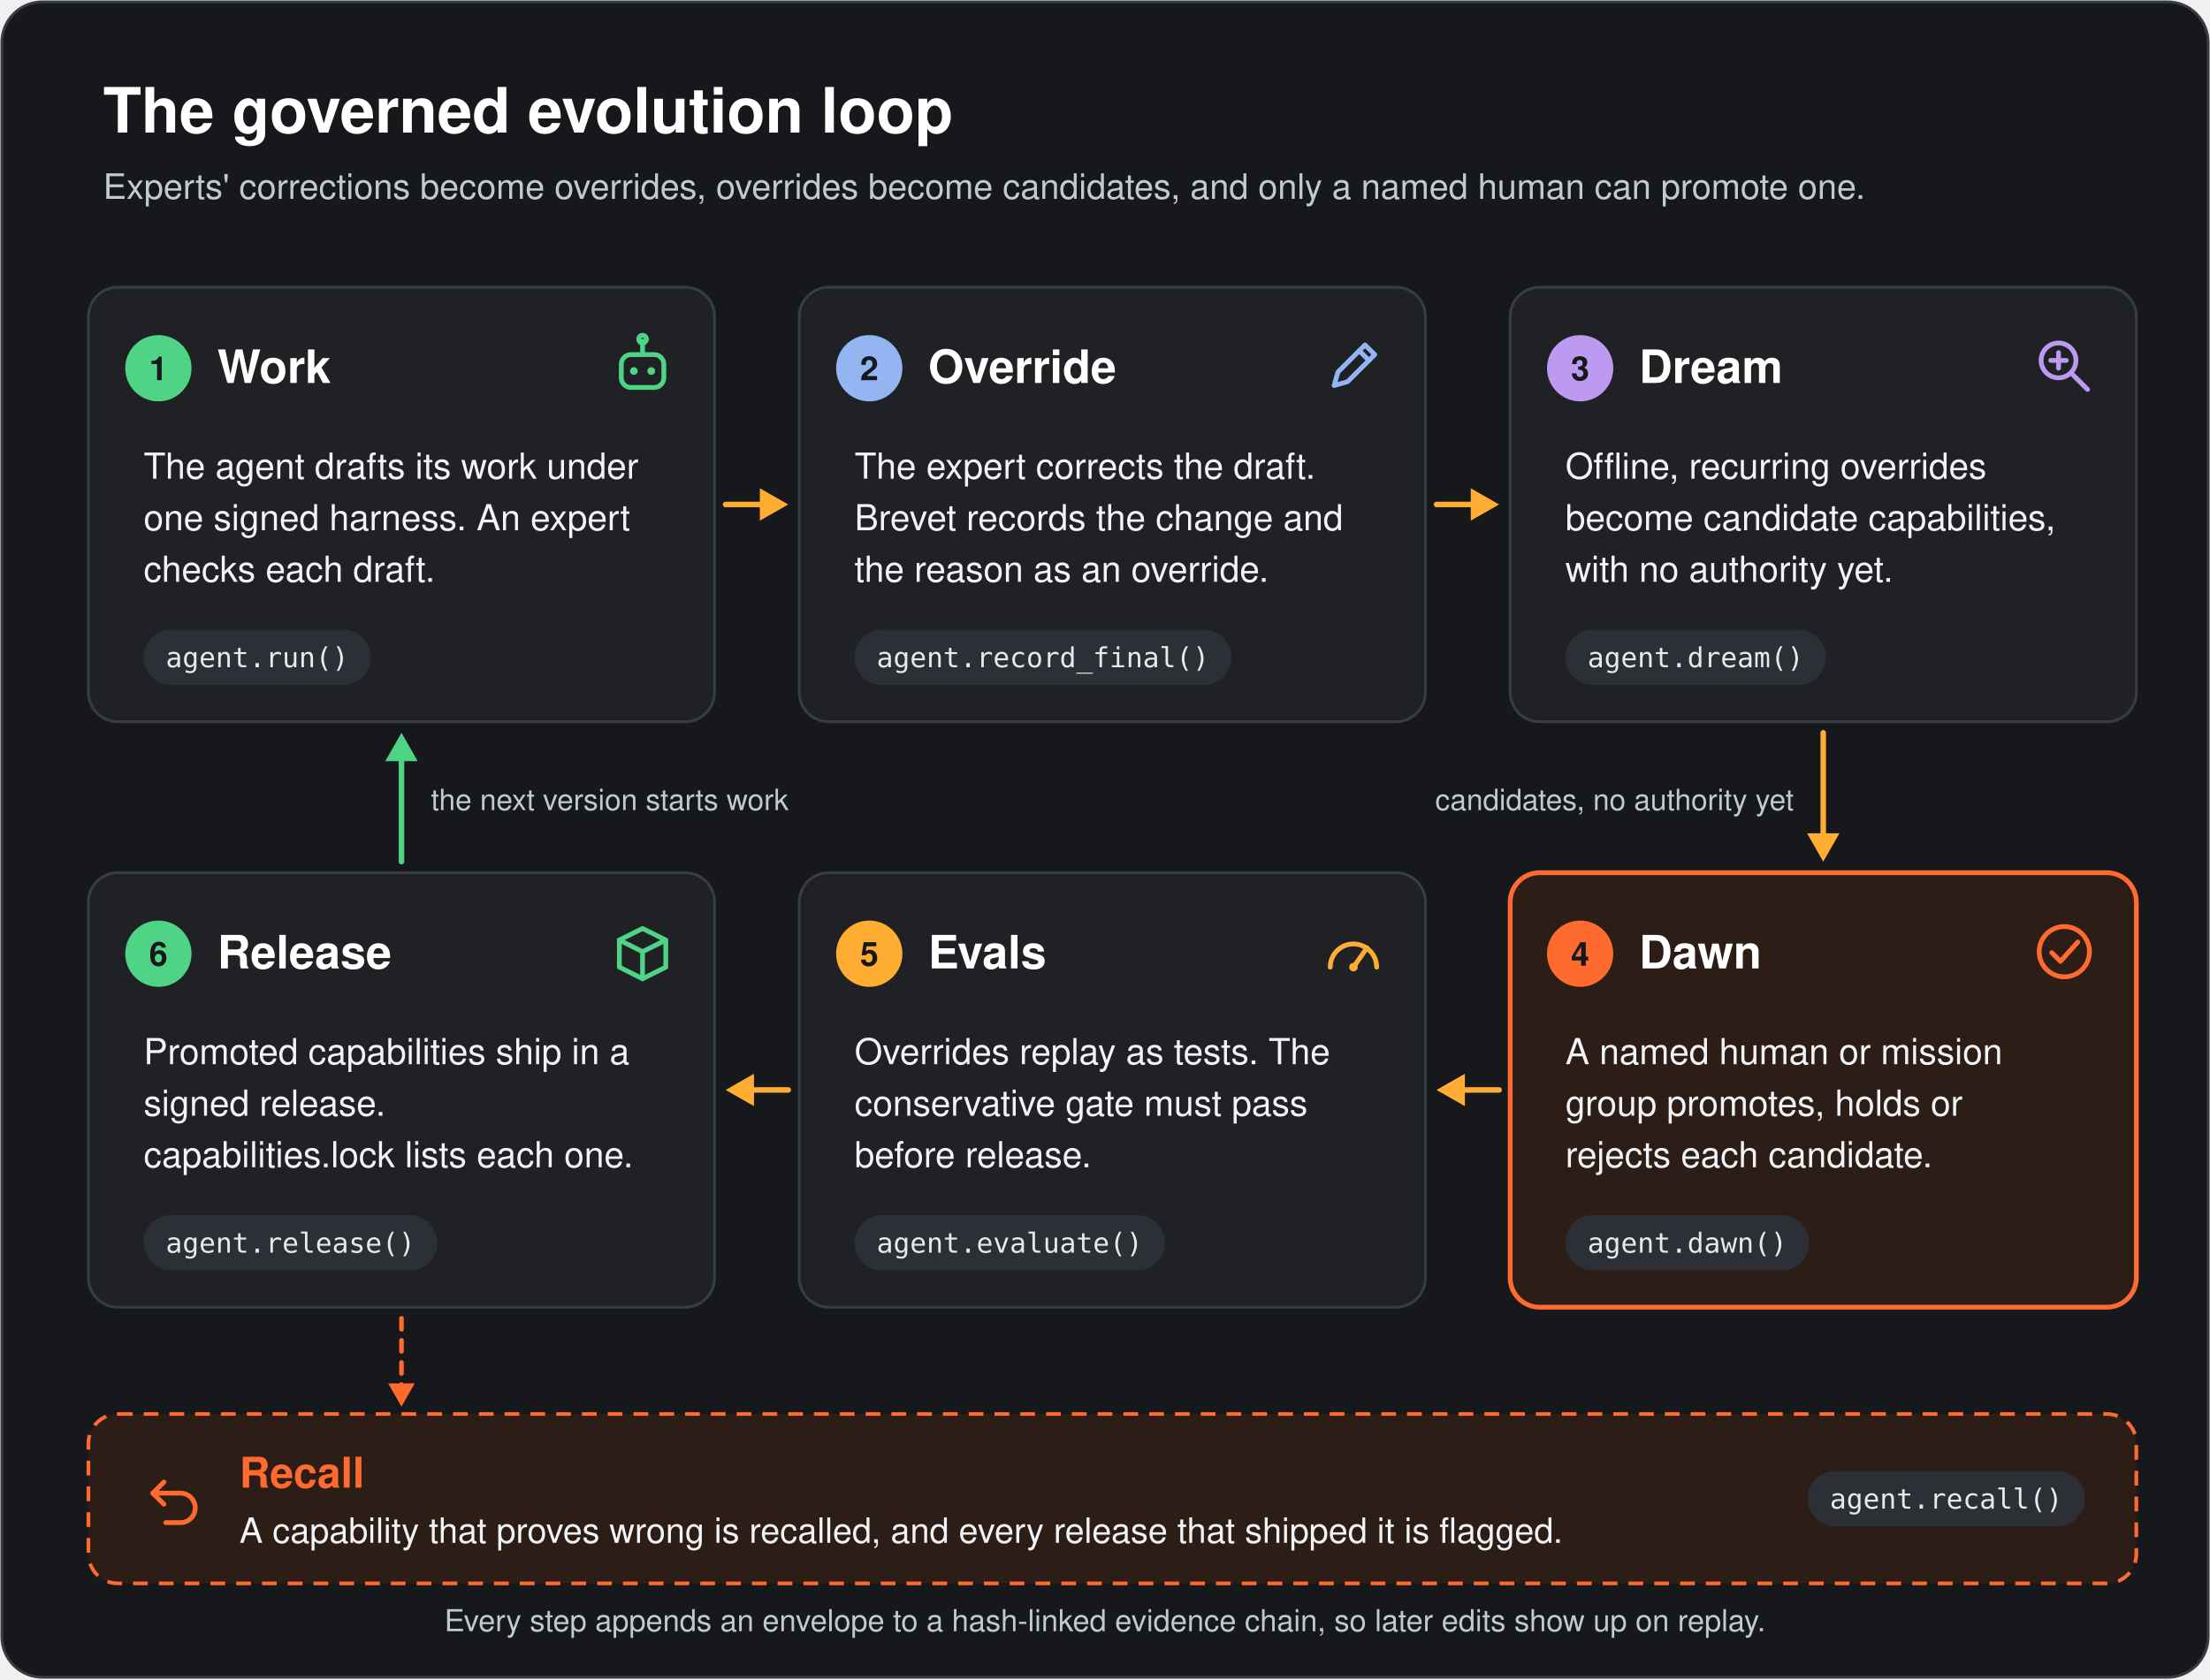
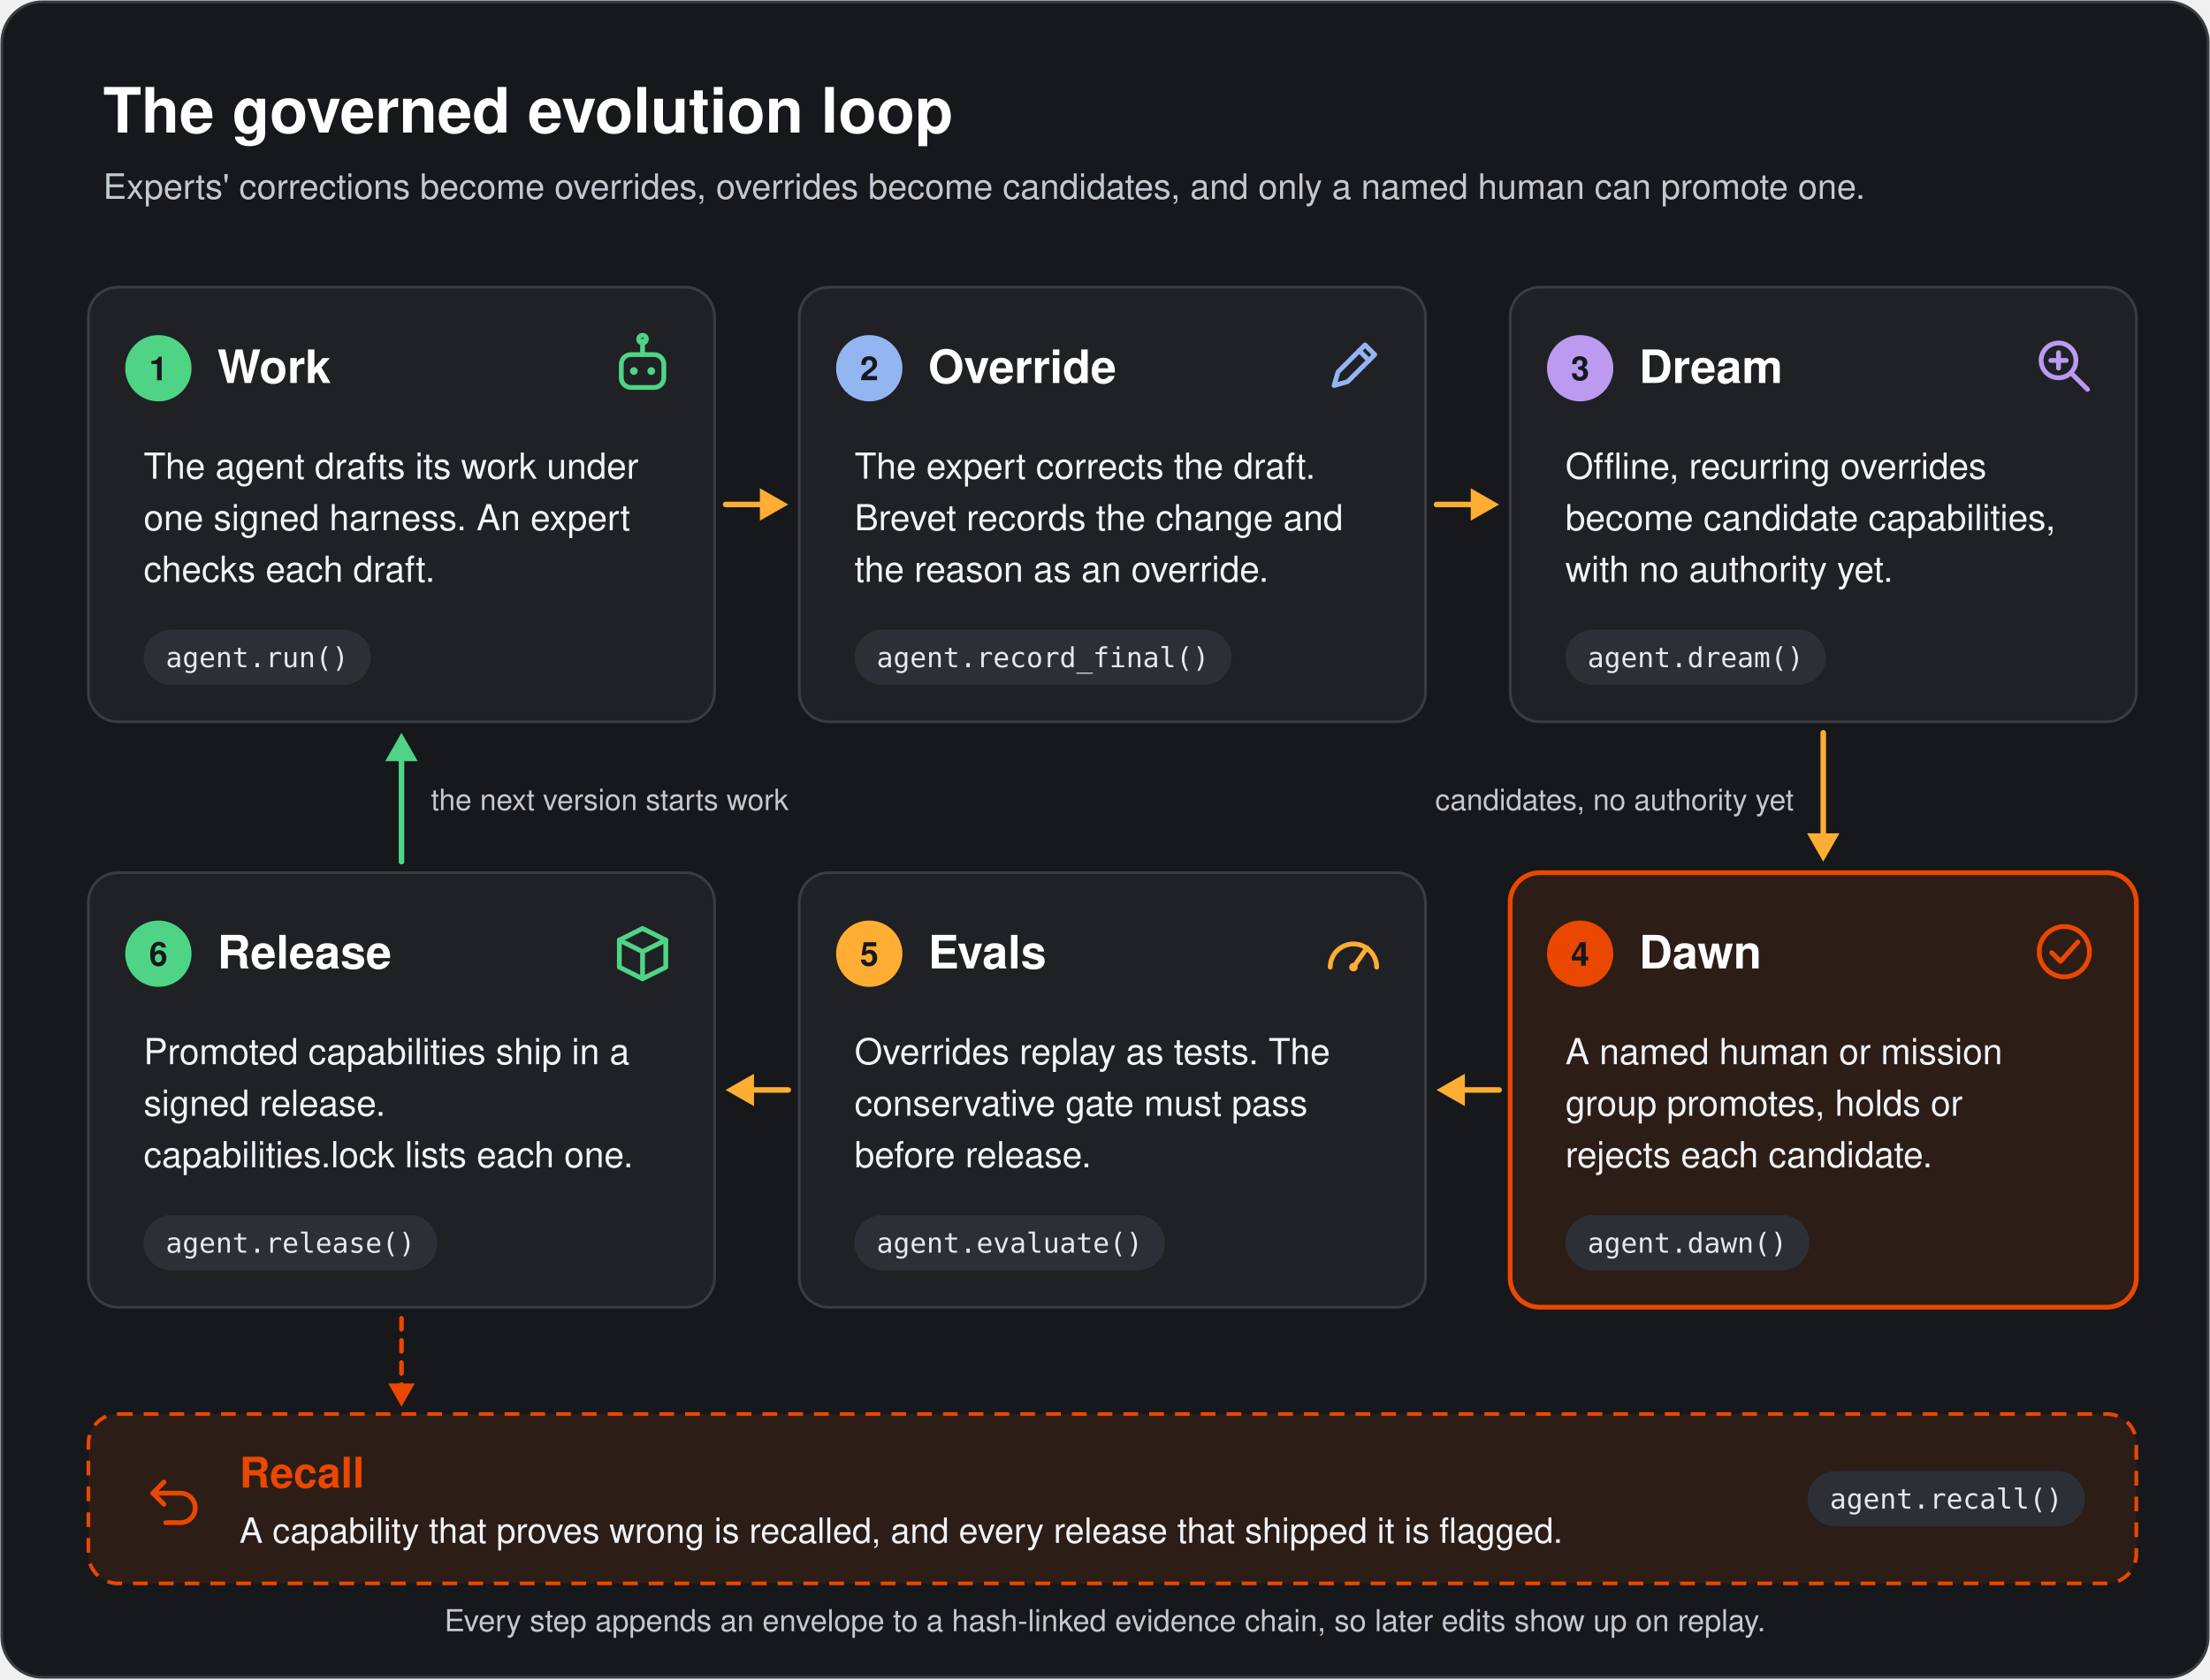
<svg xmlns="http://www.w3.org/2000/svg" viewBox="0 0 1200 912" width="1200" height="912" role="img" aria-label="The governed evolution loop: work, override, dream, dawn, evals, release, and recall">
  <rect x="1" y="1" width="1198" height="910" rx="22" fill="#16181B" stroke="#383C43" stroke-width="1.5" />
  <text x="56" y="72" font-family="Helvetica, Arial, 'Liberation Sans', sans-serif" font-size="34" font-weight="700" fill="#FFFFFF" text-anchor="start">The governed evolution loop</text>
  <text x="56" y="108" font-family="Helvetica, Arial, 'Liberation Sans', sans-serif" font-size="19" fill="#C3C9D1" text-anchor="start">Experts' corrections become overrides, overrides become candidates, and only a named human can promote one.</text>
  <rect x="48" y="156" width="340" height="236" rx="16" fill="#1F2125" stroke="#383C43" stroke-width="1.5" />
  <circle cx="86" cy="200" r="18" fill="#4FD486" />
  <text x="86" y="206.5" font-family="Helvetica, Arial, 'Liberation Sans', sans-serif" font-size="18" font-weight="700" fill="#16181B" text-anchor="middle">1</text>
  <text x="118" y="208" font-family="Helvetica, Arial, 'Liberation Sans', sans-serif" font-size="25" font-weight="700" fill="#FFFFFF" text-anchor="start">Work</text>
  <g transform="translate(330,180) scale(1.05)" fill="none" stroke="#4FD486" stroke-width="2.48" stroke-linecap="round" stroke-linejoin="round">
    <rect x="7" y="12" width="22" height="17" rx="5" />
    <line x1="18" y1="5" x2="18" y2="12" />
    <circle cx="18" cy="4" r="2" />
    <circle cx="13.5" cy="20.5" r="2" fill="#4FD486" stroke="none" />
    <circle cx="22.5" cy="20.5" r="2" fill="#4FD486" stroke="none" />
  </g>
  <text x="78" y="260" font-family="Helvetica, Arial, 'Liberation Sans', sans-serif" font-size="19.5" fill="#F1F3F6" text-anchor="start">The agent drafts its work under</text>
  <text x="78" y="288" font-family="Helvetica, Arial, 'Liberation Sans', sans-serif" font-size="19.5" fill="#F1F3F6" text-anchor="start">one signed harness. An expert</text>
  <text x="78" y="316" font-family="Helvetica, Arial, 'Liberation Sans', sans-serif" font-size="19.5" fill="#F1F3F6" text-anchor="start">checks each draft.</text>
  <rect x="78" y="342" width="123.344" height="30" rx="15.0" fill="#2C3036" />
  <text x="90" y="362.4" font-family="Menlo, Consolas, 'DejaVu Sans Mono', monospace" font-size="15" fill="#E6E9ED" text-anchor="start">agent.run()</text>
  <rect x="434" y="156" width="340" height="236" rx="16" fill="#1F2125" stroke="#383C43" stroke-width="1.5" />
  <circle cx="472" cy="200" r="18" fill="#93B6F2" />
  <text x="472" y="206.5" font-family="Helvetica, Arial, 'Liberation Sans', sans-serif" font-size="18" font-weight="700" fill="#16181B" text-anchor="middle">2</text>
  <text x="504" y="208" font-family="Helvetica, Arial, 'Liberation Sans', sans-serif" font-size="25" font-weight="700" fill="#FFFFFF" text-anchor="start">Override</text>
  <g transform="translate(716,180) scale(1.05)" fill="none" stroke="#93B6F2" stroke-width="2.48" stroke-linecap="round" stroke-linejoin="round">
    <path d="M8 28 L10 21 L24 7 L29 12 L15 26 Z" />
    <path d="M21 10 L26 15" />
  </g>
  <text x="464" y="260" font-family="Helvetica, Arial, 'Liberation Sans', sans-serif" font-size="19.5" fill="#F1F3F6" text-anchor="start">The expert corrects the draft.</text>
  <text x="464" y="288" font-family="Helvetica, Arial, 'Liberation Sans', sans-serif" font-size="19.5" fill="#F1F3F6" text-anchor="start">Brevet records the change and</text>
  <text x="464" y="316" font-family="Helvetica, Arial, 'Liberation Sans', sans-serif" font-size="19.5" fill="#F1F3F6" text-anchor="start">the reason as an override.</text>
  <rect x="464" y="342" width="204.625" height="30" rx="15.0" fill="#2C3036" />
  <text x="476" y="362.4" font-family="Menlo, Consolas, 'DejaVu Sans Mono', monospace" font-size="15" fill="#E6E9ED" text-anchor="start">agent.record_final()</text>
  <rect x="820" y="156" width="340" height="236" rx="16" fill="#1F2125" stroke="#383C43" stroke-width="1.5" />
  <circle cx="858" cy="200" r="18" fill="#BB9AF0" />
  <text x="858" y="206.5" font-family="Helvetica, Arial, 'Liberation Sans', sans-serif" font-size="18" font-weight="700" fill="#16181B" text-anchor="middle">3</text>
  <text x="890" y="208" font-family="Helvetica, Arial, 'Liberation Sans', sans-serif" font-size="25" font-weight="700" fill="#FFFFFF" text-anchor="start">Dream</text>
  <g transform="translate(1102,180) scale(1.05)" fill="none" stroke="#BB9AF0" stroke-width="2.48" stroke-linecap="round" stroke-linejoin="round">
    <circle cx="15" cy="15" r="9" />
    <path d="M22 22 L30 30" />
    <path d="M11 15 h8 M15 11 v8" />
  </g>
  <text x="850" y="260" font-family="Helvetica, Arial, 'Liberation Sans', sans-serif" font-size="19.5" fill="#F1F3F6" text-anchor="start">Offline, recurring overrides</text>
  <text x="850" y="288" font-family="Helvetica, Arial, 'Liberation Sans', sans-serif" font-size="19.5" fill="#F1F3F6" text-anchor="start">become candidate capabilities,</text>
  <text x="850" y="316" font-family="Helvetica, Arial, 'Liberation Sans', sans-serif" font-size="19.5" fill="#F1F3F6" text-anchor="start">with no authority yet.</text>
  <rect x="850" y="342" width="141.406" height="30" rx="15.0" fill="#2C3036" />
  <text x="862" y="362.4" font-family="Menlo, Consolas, 'DejaVu Sans Mono', monospace" font-size="15" fill="#E6E9ED" text-anchor="start">agent.dream()</text>
-   <rect x="820" y="474" width="340" height="236" rx="16" fill="#2D1D17" stroke="#FF6A2E" stroke-width="2.6" />
-   <circle cx="858" cy="518" r="18" fill="#FF6A2E" />
+   <rect x="820" y="474" width="340" height="236" rx="16" fill="#2D1D17" stroke="#EA4700" stroke-width="2.6" />
+   <circle cx="858" cy="518" r="18" fill="#EA4700" />
  <text x="858" y="524.5" font-family="Helvetica, Arial, 'Liberation Sans', sans-serif" font-size="18" font-weight="700" fill="#16181B" text-anchor="middle">4</text>
  <text x="890" y="526" font-family="Helvetica, Arial, 'Liberation Sans', sans-serif" font-size="25" font-weight="700" fill="#FFFFFF" text-anchor="start">Dawn</text>
-   <g transform="translate(1102,498) scale(1.05)" fill="none" stroke="#FF6A2E" stroke-width="2.48" stroke-linecap="round" stroke-linejoin="round">
+   <g transform="translate(1102,498) scale(1.05)" fill="none" stroke="#EA4700" stroke-width="2.48" stroke-linecap="round" stroke-linejoin="round">
    <circle cx="18" cy="18" r="13" />
    <path d="M11.5 18.5 L16 23 L25 13" />
  </g>
  <text x="850" y="578" font-family="Helvetica, Arial, 'Liberation Sans', sans-serif" font-size="19.5" fill="#F1F3F6" text-anchor="start">A named human or mission</text>
  <text x="850" y="606" font-family="Helvetica, Arial, 'Liberation Sans', sans-serif" font-size="19.5" fill="#F1F3F6" text-anchor="start">group promotes, holds or</text>
  <text x="850" y="634" font-family="Helvetica, Arial, 'Liberation Sans', sans-serif" font-size="19.5" fill="#F1F3F6" text-anchor="start">rejects each candidate.</text>
  <rect x="850" y="660" width="132.375" height="30" rx="15.0" fill="#2C3036" />
  <text x="862" y="680.4" font-family="Menlo, Consolas, 'DejaVu Sans Mono', monospace" font-size="15" fill="#E6E9ED" text-anchor="start">agent.dawn()</text>
  <rect x="434" y="474" width="340" height="236" rx="16" fill="#1F2125" stroke="#383C43" stroke-width="1.5" />
  <circle cx="472" cy="518" r="18" fill="#FFAD33" />
  <text x="472" y="524.5" font-family="Helvetica, Arial, 'Liberation Sans', sans-serif" font-size="18" font-weight="700" fill="#16181B" text-anchor="middle">5</text>
  <text x="504" y="526" font-family="Helvetica, Arial, 'Liberation Sans', sans-serif" font-size="25" font-weight="700" fill="#FFFFFF" text-anchor="start">Evals</text>
  <g transform="translate(716,498) scale(1.05)" fill="none" stroke="#FFAD33" stroke-width="2.48" stroke-linecap="round" stroke-linejoin="round">
    <path d="M6 26 A12 12 0 0 1 30 26" />
    <path d="M18 26 L25 16" />
    <circle cx="18" cy="26" r="2.2" fill="#FFAD33" stroke="none" />
  </g>
  <text x="464" y="578" font-family="Helvetica, Arial, 'Liberation Sans', sans-serif" font-size="19.5" fill="#F1F3F6" text-anchor="start">Overrides replay as tests. The</text>
  <text x="464" y="606" font-family="Helvetica, Arial, 'Liberation Sans', sans-serif" font-size="19.5" fill="#F1F3F6" text-anchor="start">conservative gate must pass</text>
  <text x="464" y="634" font-family="Helvetica, Arial, 'Liberation Sans', sans-serif" font-size="19.5" fill="#F1F3F6" text-anchor="start">before release.</text>
  <rect x="464" y="660" width="168.5" height="30" rx="15.0" fill="#2C3036" />
  <text x="476" y="680.4" font-family="Menlo, Consolas, 'DejaVu Sans Mono', monospace" font-size="15" fill="#E6E9ED" text-anchor="start">agent.evaluate()</text>
  <rect x="48" y="474" width="340" height="236" rx="16" fill="#1F2125" stroke="#383C43" stroke-width="1.5" />
  <circle cx="86" cy="518" r="18" fill="#4FD486" />
  <text x="86" y="524.5" font-family="Helvetica, Arial, 'Liberation Sans', sans-serif" font-size="18" font-weight="700" fill="#16181B" text-anchor="middle">6</text>
  <text x="118" y="526" font-family="Helvetica, Arial, 'Liberation Sans', sans-serif" font-size="25" font-weight="700" fill="#FFFFFF" text-anchor="start">Release</text>
  <g transform="translate(330,498) scale(1.05)" fill="none" stroke="#4FD486" stroke-width="2.48" stroke-linecap="round" stroke-linejoin="round">
    <path d="M6 12 L18 6 L30 12 L30 26 L18 32 L6 26 Z" />
    <path d="M6 12 L18 18 L30 12" />
    <path d="M18 18 L18 32" />
  </g>
  <text x="78" y="578" font-family="Helvetica, Arial, 'Liberation Sans', sans-serif" font-size="19.5" fill="#F1F3F6" text-anchor="start">Promoted capabilities ship in a</text>
  <text x="78" y="606" font-family="Helvetica, Arial, 'Liberation Sans', sans-serif" font-size="19.5" fill="#F1F3F6" text-anchor="start">signed release.</text>
  <text x="78" y="634" font-family="Helvetica, Arial, 'Liberation Sans', sans-serif" font-size="19.5" fill="#F1F3F6" text-anchor="start">capabilities.lock lists each one.</text>
  <rect x="78" y="660" width="159.469" height="30" rx="15.0" fill="#2C3036" />
  <text x="90" y="680.4" font-family="Menlo, Consolas, 'DejaVu Sans Mono', monospace" font-size="15" fill="#E6E9ED" text-anchor="start">agent.release()</text>
  <line x1="394" y1="274.0" x2="413" y2="274.0" stroke="#FFAD33" stroke-width="3" stroke-linecap="round" />
  <polygon points="428.0,274.0 412.6,265.2 412.6,282.8" fill="#FFAD33" />
  <line x1="780" y1="274.0" x2="799" y2="274.0" stroke="#FFAD33" stroke-width="3" stroke-linecap="round" />
  <polygon points="814.0,274.0 798.6,265.2 798.6,282.8" fill="#FFAD33" />
  <line x1="990.0" y1="398" x2="990.0" y2="453" stroke="#FFAD33" stroke-width="3" stroke-linecap="round" />
  <polygon points="990.0,468.0 981.2,452.6 998.8,452.6" fill="#FFAD33" />
  <text x="974.0" y="440" font-family="Helvetica, Arial, 'Liberation Sans', sans-serif" font-size="16" fill="#C3C9D1" text-anchor="end">candidates, no authority yet</text>
  <line x1="814" y1="592.0" x2="795" y2="592.0" stroke="#FFAD33" stroke-width="3" stroke-linecap="round" />
  <polygon points="780.0,592.0 795.4,583.2 795.4,600.8" fill="#FFAD33" />
  <line x1="428" y1="592.0" x2="409" y2="592.0" stroke="#FFAD33" stroke-width="3" stroke-linecap="round" />
  <polygon points="394.0,592.0 409.4,583.2 409.4,600.8" fill="#FFAD33" />
  <line x1="218.0" y1="468" x2="218.0" y2="413" stroke="#4FD486" stroke-width="3" stroke-linecap="round" />
  <polygon points="218.0,398.0 209.2,413.4 226.8,413.4" fill="#4FD486" />
  <text x="234.0" y="440" font-family="Helvetica, Arial, 'Liberation Sans', sans-serif" font-size="16" fill="#C3C9D1" text-anchor="start">the next version starts work</text>
-   <line x1="218.0" y1="716" x2="218.0" y2="753" stroke="#FF6A2E" stroke-width="2.5" stroke-linecap="round" stroke-dasharray="6 6" />
-   <polygon points="218.0,764.0 210.8,751.4 225.2,751.4" fill="#FF6A2E" />
-   <rect x="48" y="768" width="1112" height="92" rx="16" fill="#2D1D17" stroke="#FF6A2E" stroke-width="2" stroke-dasharray="8 6" />
-   <g transform="translate(76,796) scale(1.0)" fill="none" stroke="#FF6A2E" stroke-width="2.60" stroke-linecap="round" stroke-linejoin="round">
+   <line x1="218.0" y1="716" x2="218.0" y2="753" stroke="#EA4700" stroke-width="2.5" stroke-linecap="round" stroke-dasharray="6 6" />
+   <polygon points="218.0,764.0 210.8,751.4 225.2,751.4" fill="#EA4700" />
+   <rect x="48" y="768" width="1112" height="92" rx="16" fill="#2D1D17" stroke="#EA4700" stroke-width="2" stroke-dasharray="8 6" />
+   <g transform="translate(76,796) scale(1.0)" fill="none" stroke="#EA4700" stroke-width="2.60" stroke-linecap="round" stroke-linejoin="round">
    <path d="M13 9 L7 15 L13 21" />
    <path d="M7 15 H22 a8 8 0 0 1 0 16 H14" />
  </g>
-   <text x="130" y="808" font-family="Helvetica, Arial, 'Liberation Sans', sans-serif" font-size="23" font-weight="700" fill="#FF6A2E" text-anchor="start">Recall</text>
+   <text x="130" y="808" font-family="Helvetica, Arial, 'Liberation Sans', sans-serif" font-size="23" font-weight="700" fill="#EA4700" text-anchor="start">Recall</text>
  <text x="130" y="838" font-family="Helvetica, Arial, 'Liberation Sans', sans-serif" font-size="19" fill="#F1F3F6" text-anchor="start">A capability that proves wrong is recalled, and every release that shipped it is flagged.</text>
  <rect x="981.562" y="799" width="150.438" height="30" rx="15.0" fill="#2C3036" />
  <text x="993.562" y="819.4" font-family="Menlo, Consolas, 'DejaVu Sans Mono', monospace" font-size="15" fill="#E6E9ED" text-anchor="start">agent.recall()</text>
  <text x="600" y="886" font-family="Helvetica, Arial, 'Liberation Sans', sans-serif" font-size="16.5" fill="#C3C9D1" text-anchor="middle">Every step appends an envelope to a hash-linked evidence chain, so later edits show up on replay.</text>
</svg>
